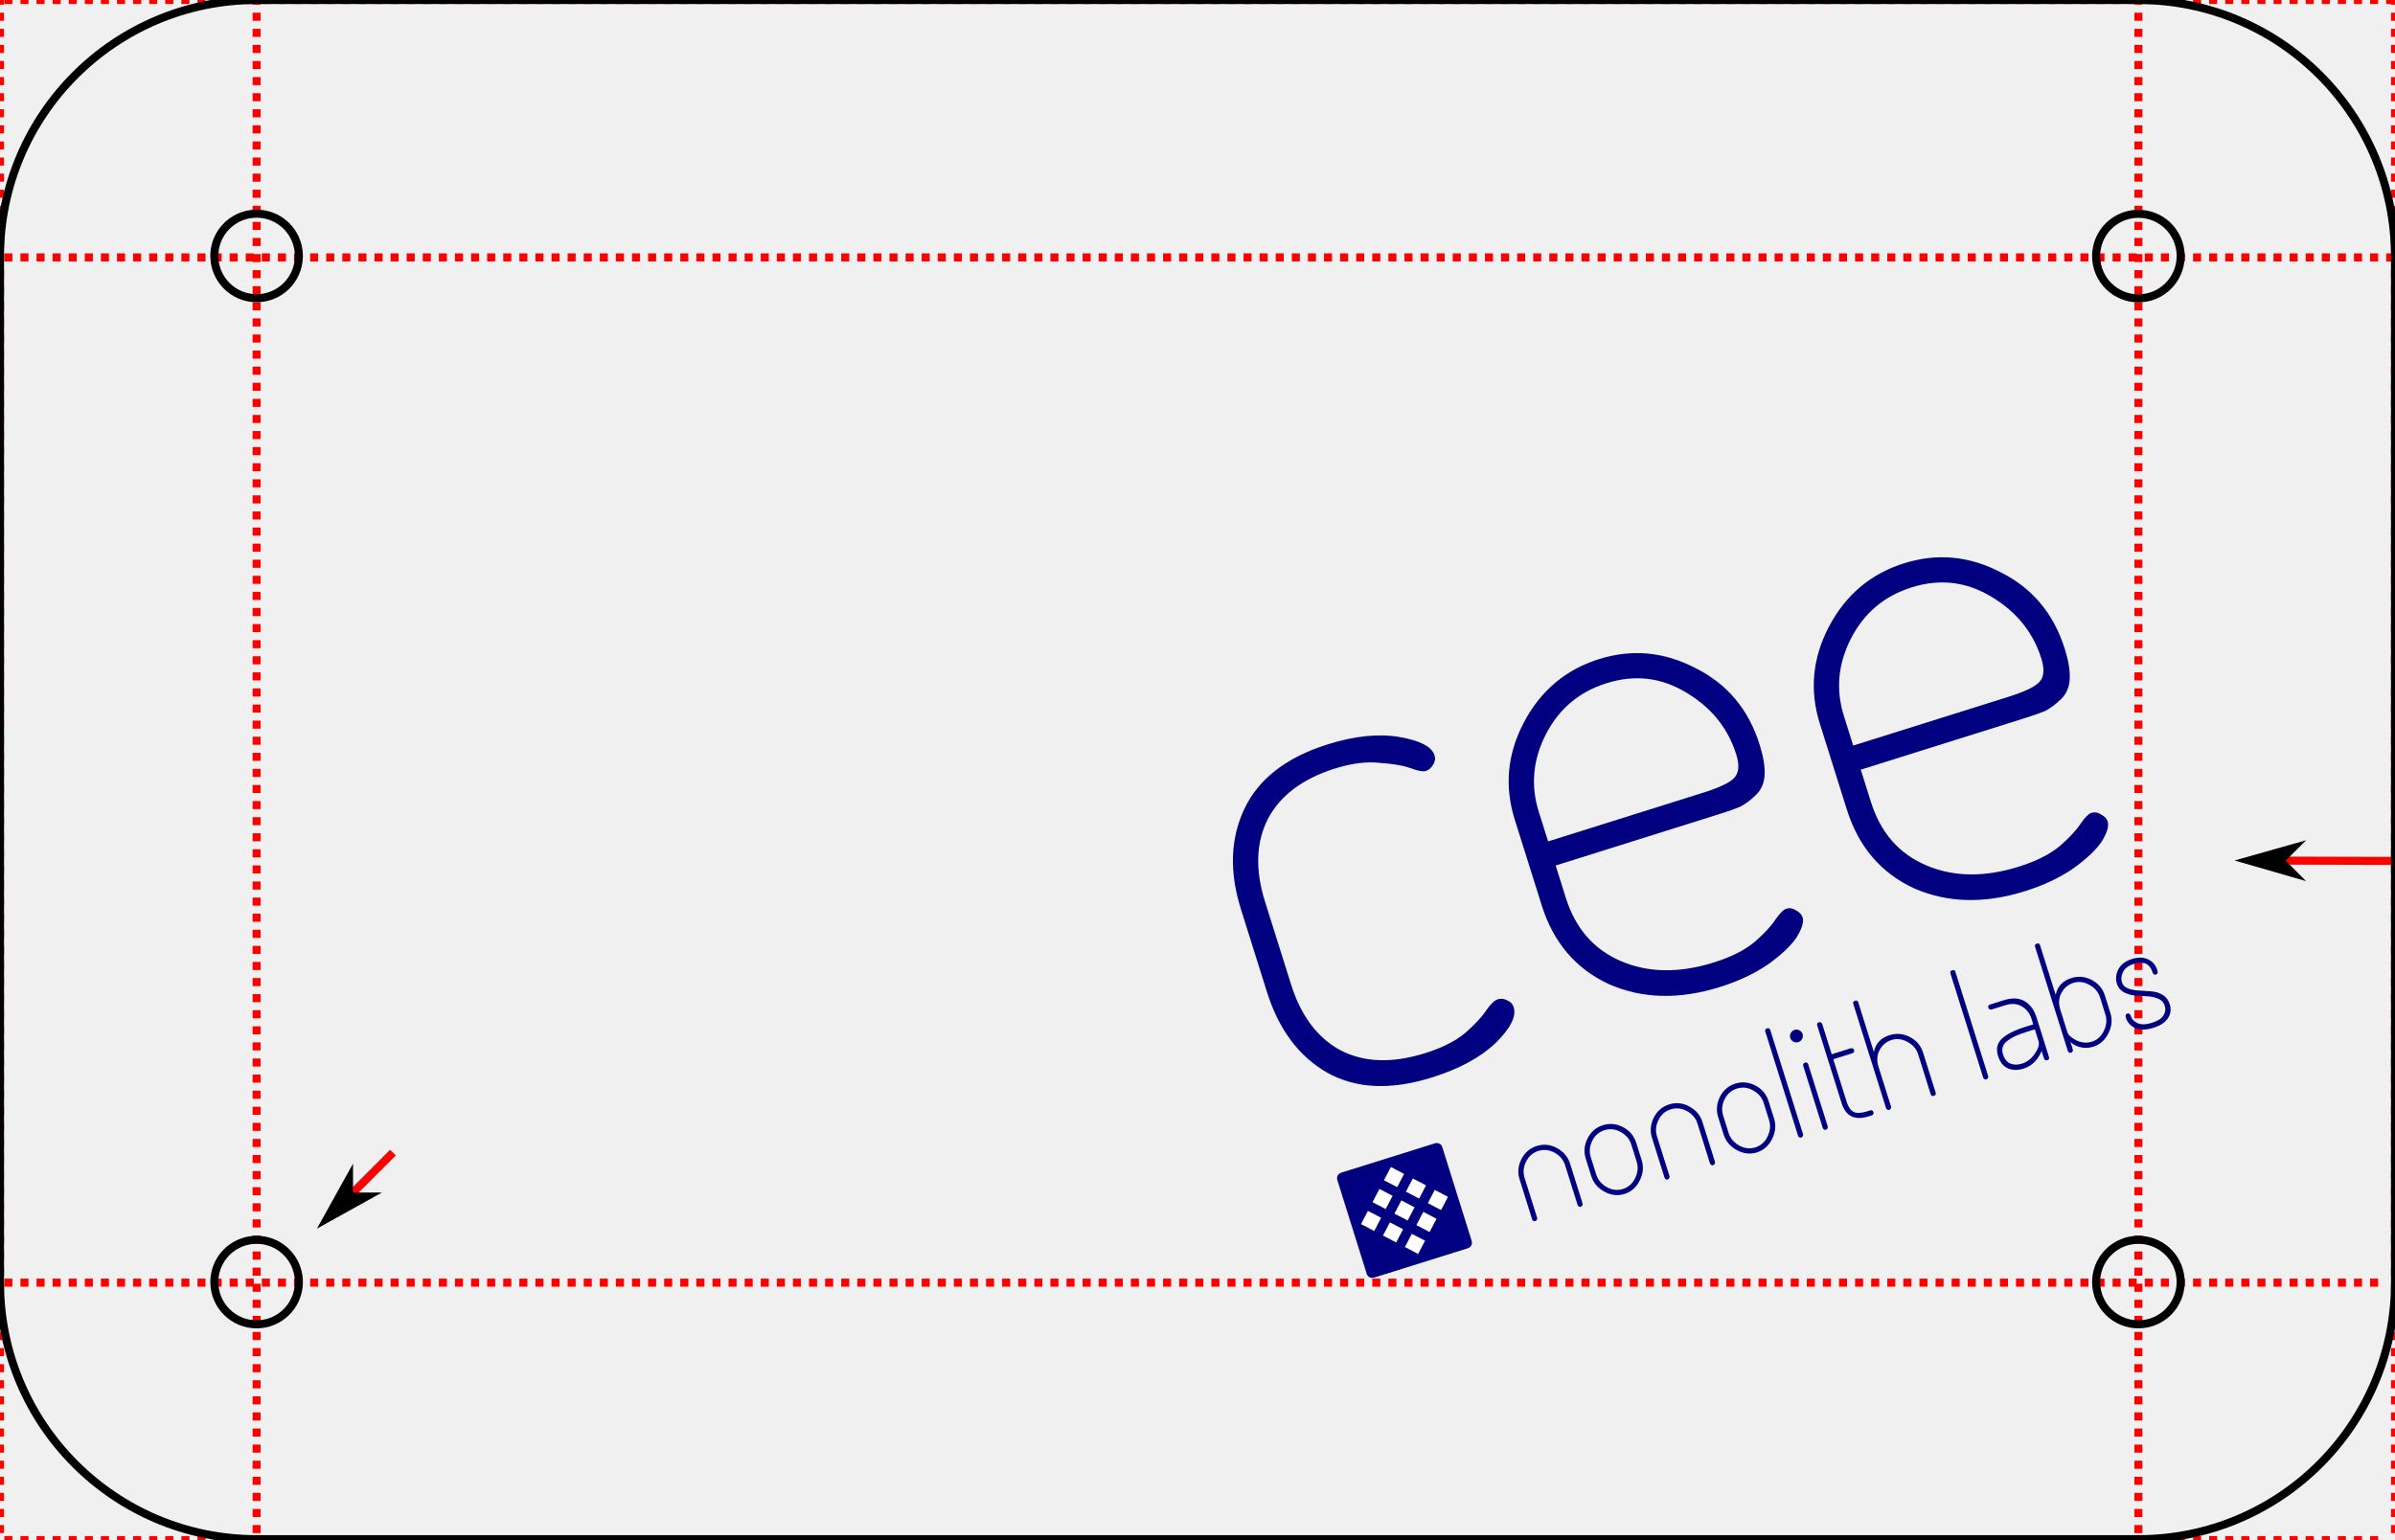
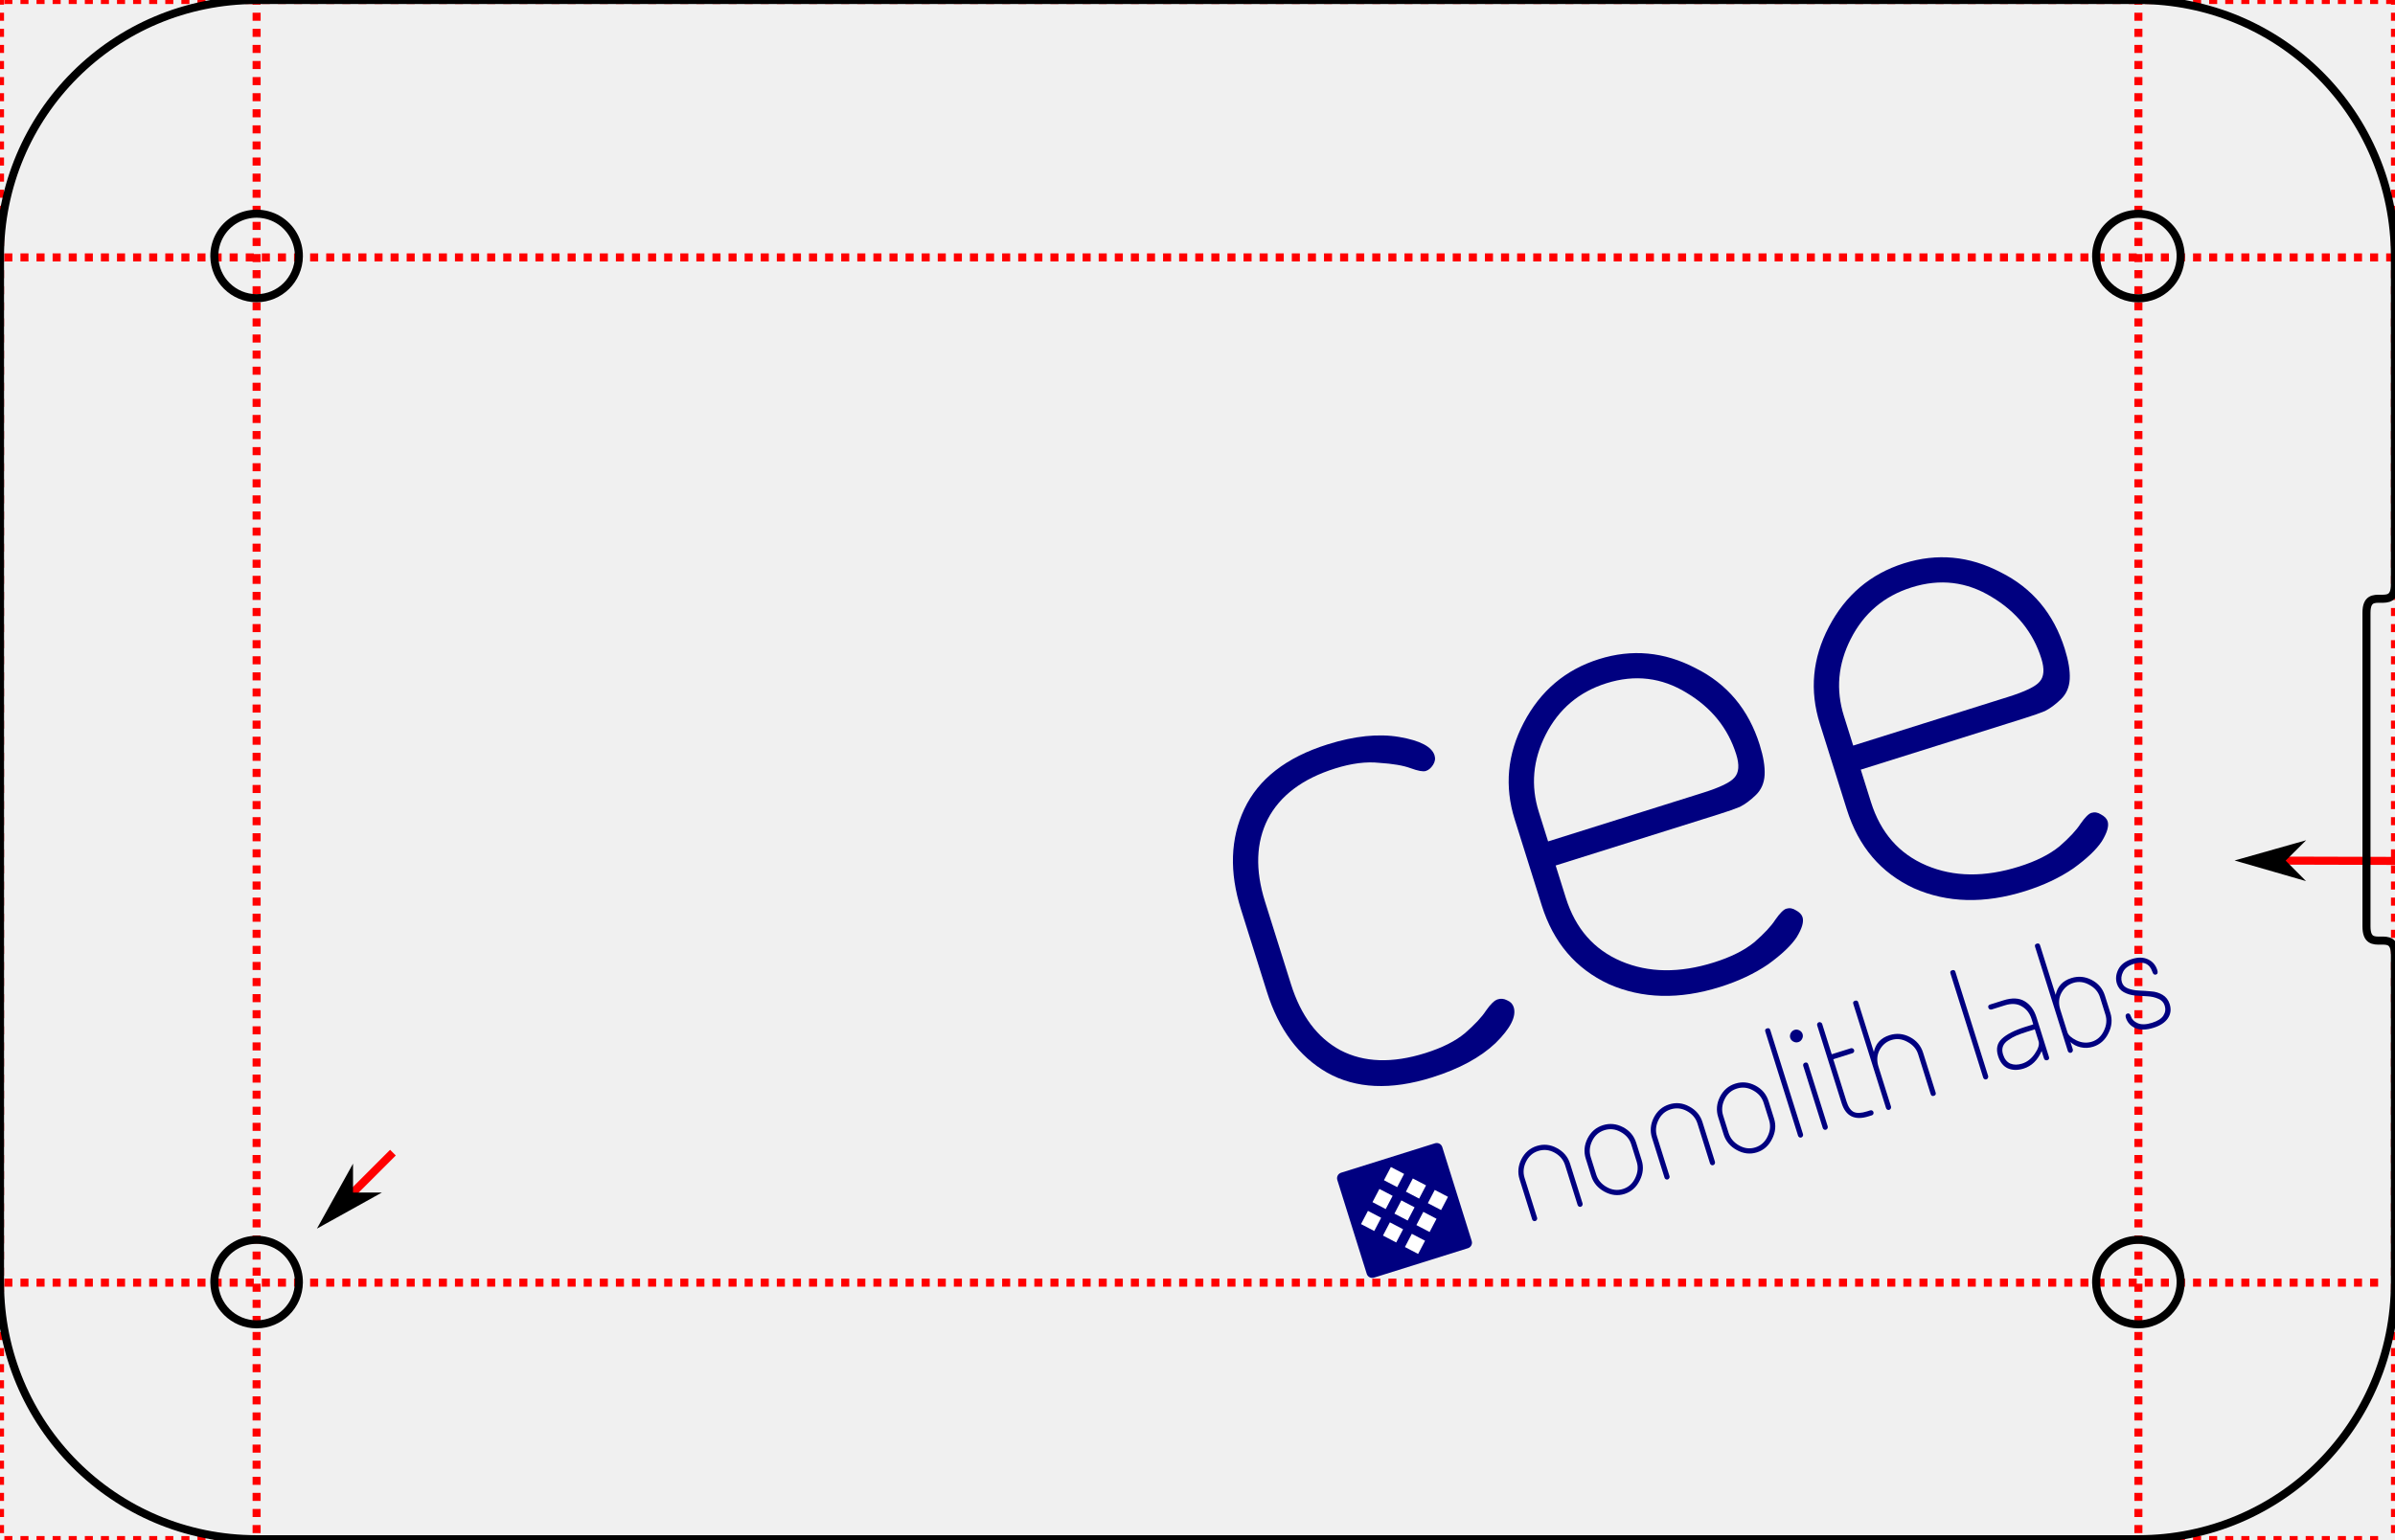
<svg xmlns="http://www.w3.org/2000/svg" version="1.1" width="297.638" height="191.339" id="svg2">
  <defs id="defs4">
    <marker orient="auto" refY="0.0" refX="0.0" id="Arrow1Mstart" style="overflow:visible">
      <path id="path5175" d="M 0.0,0.0 L 5.0,-5.0 L -12.5,0.0 L 5.0,5.0 L 0.0,0.0 z " style="fill-rule:evenodd;stroke:#000000;stroke-width:1.0pt;marker-start:none" transform="scale(0.4) translate(10,0)" />
    </marker>
    <marker orient="auto" refY="0.0" refX="0.0" id="Arrow1Mend" style="overflow:visible;">
      <path id="path5178" d="M 0.0,0.0 L 5.0,-5.0 L -12.5,0.0 L 5.0,5.0 L 0.0,0.0 z " style="fill-rule:evenodd;stroke:#000000;stroke-width:1.0pt;marker-start:none;" transform="scale(0.4) rotate(180) translate(10,0)" />
    </marker>
    <marker orient="auto" refY="0" refX="0" id="Arrow1Mstart-0" style="overflow:visible">
      <path id="path5175-4" d="M 0,0 5,-5 -12.5,0 5,5 0,0 z" style="fill-rule:evenodd;stroke:#000000;stroke-width:1pt;marker-start:none" transform="matrix(0.4,0,0,0.4,4,0)" />
    </marker>
    <marker orient="auto" refY="0" refX="0" id="Arrow1Mend-2" style="overflow:visible">
      <path id="path5178-7" d="M 0,0 5,-5 -12.5,0 5,5 0,0 z" style="fill-rule:evenodd;stroke:#000000;stroke-width:1pt;marker-start:none" transform="matrix(-0.4,0,0,-0.4,-4,0)" />
    </marker>
    <marker orient="auto" refY="0" refX="0" id="marker6669" style="overflow:visible">
      <path id="path6671" d="M 0,0 5,-5 -12.5,0 5,5 0,0 z" style="fill-rule:evenodd;stroke:#000000;stroke-width:1pt;marker-start:none" transform="matrix(0.4,0,0,0.4,4,0)" />
    </marker>
    <marker orient="auto" refY="0" refX="0" id="marker6673" style="overflow:visible">
      <path id="path6675" d="M 0,0 5,-5 -12.5,0 5,5 0,0 z" style="fill-rule:evenodd;stroke:#000000;stroke-width:1pt;marker-start:none" transform="matrix(-0.4,0,0,-0.4,-4,0)" />
    </marker>
    <marker orient="auto" refY="0" refX="0" id="marker6677" style="overflow:visible">
      <path id="path6679" d="M 0,0 5,-5 -12.5,0 5,5 0,0 z" style="fill-rule:evenodd;stroke:#000000;stroke-width:1pt;marker-start:none" transform="matrix(0.4,0,0,0.4,4,0)" />
    </marker>
    <marker orient="auto" refY="0" refX="0" id="marker6681" style="overflow:visible">
      <path id="path6683" d="M 0,0 5,-5 -12.5,0 5,5 0,0 z" style="fill-rule:evenodd;stroke:#000000;stroke-width:1pt;marker-start:none" transform="matrix(-0.4,0,0,-0.4,-4,0)" />
    </marker>
    <marker orient="auto" refY="0" refX="0" id="marker6685" style="overflow:visible">
      <path id="path6687" d="M 0,0 5,-5 -12.5,0 5,5 0,0 z" style="fill-rule:evenodd;stroke:#000000;stroke-width:1pt;marker-start:none" transform="matrix(0.4,0,0,0.4,4,0)" />
    </marker>
    <marker orient="auto" refY="0" refX="0" id="marker6689" style="overflow:visible">
      <path id="path6691" d="M 0,0 5,-5 -12.5,0 5,5 0,0 z" style="fill-rule:evenodd;stroke:#000000;stroke-width:1pt;marker-start:none" transform="matrix(-0.4,0,0,-0.4,-4,0)" />
    </marker>
    <marker orient="auto" refY="0" refX="0" id="marker6693" style="overflow:visible">
      <path id="path6695" d="M 0,0 5,-5 -12.5,0 5,5 0,0 z" style="fill-rule:evenodd;stroke:#000000;stroke-width:1pt;marker-start:none" transform="matrix(0.4,0,0,0.4,4,0)" />
    </marker>
    <marker orient="auto" refY="0" refX="0" id="marker6697" style="overflow:visible">
      <path id="path6699" d="M 0,0 5,-5 -12.5,0 5,5 0,0 z" style="fill-rule:evenodd;stroke:#000000;stroke-width:1pt;marker-start:none" transform="matrix(-0.4,0,0,-0.4,-4,0)" />
    </marker>
    <marker orient="auto" refY="0" refX="0" id="marker6701" style="overflow:visible">
      <path id="path6703" d="M 0,0 5,-5 -12.5,0 5,5 0,0 z" style="fill-rule:evenodd;stroke:#000000;stroke-width:1pt;marker-start:none" transform="matrix(0.4,0,0,0.4,4,0)" />
    </marker>
    <marker orient="auto" refY="0" refX="0" id="marker6705" style="overflow:visible">
      <path id="path6707" d="M 0,0 5,-5 -12.5,0 5,5 0,0 z" style="fill-rule:evenodd;stroke:#000000;stroke-width:1pt;marker-start:none" transform="matrix(-0.4,0,0,-0.4,-4,0)" />
    </marker>
    <marker orient="auto" refY="0" refX="0" id="marker6709" style="overflow:visible">
      <path id="path6711" d="M 0,0 5,-5 -12.5,0 5,5 0,0 z" style="fill-rule:evenodd;stroke:#000000;stroke-width:1pt;marker-start:none" transform="matrix(-0.4,0,0,-0.4,-4,0)" />
    </marker>
  </defs>
  <g id="layer1" style="display:inline">
    <path style="fill:#ff0000;stroke:#ff0000;stroke-width:1;stroke-linecap:butt;stroke-linejoin:miter;stroke-miterlimit:4;stroke-opacity:1;stroke-dasharray:1, 1;stroke-dashoffset:0" d="m -63.46,-2.7592945e-6 361.098,0" id="path5812" />
    <path id="path5814" d="m -63.46,32 361.098,0" style="fill:#ff0000;stroke:#ff0000;stroke-width:1;stroke-linecap:butt;stroke-linejoin:miter;stroke-miterlimit:4;stroke-opacity:1;stroke-dasharray:1, 1;stroke-dashoffset:0" />
    <path style="fill:#ff0000;stroke:#ff0000;stroke-width:1;stroke-linecap:butt;stroke-linejoin:miter;stroke-miterlimit:4;stroke-opacity:1;stroke-dasharray:1, 1;stroke-dashoffset:0" d="m -65.46,159.449 361.098,0" id="path5816" />
    <path id="path5818" d="m -65.46,191.449 361.098,0" style="fill:#ff0000;stroke:#ff0000;stroke-width:1;stroke-linecap:butt;stroke-linejoin:miter;stroke-miterlimit:4;stroke-opacity:1;stroke-dasharray:1, 1;stroke-dashoffset:0" />
    <path style="fill:#ff0000;stroke:#ff0000;stroke-width:1;stroke-linecap:butt;stroke-linejoin:miter;stroke-miterlimit:4;stroke-opacity:1;stroke-dasharray:1, 1;stroke-dashoffset:0" d="M 0,236.582 0,-2.196365e-6" id="path5854" />
    <path id="path5856" d="M 31.89,236.582 31.89,-2.7294922e-6" style="fill:#ff0000;stroke:#ff0000;stroke-width:1;stroke-linecap:butt;stroke-linejoin:miter;stroke-miterlimit:4;stroke-opacity:1;stroke-dasharray:1, 1;stroke-dashoffset:0" />
    <path style="fill:#ff0000;stroke:#ff0000;stroke-width:1;stroke-linecap:butt;stroke-linejoin:miter;stroke-miterlimit:4;stroke-opacity:1;stroke-dasharray:1, 1;stroke-dashoffset:0" d="m 265.748,236.582 0,-236.582" id="path5858" />
    <path id="path5860" d="m 297.638,236.582 0,-236.582" style="fill:#ff0000;stroke:#ff0000;stroke-width:1;stroke-linecap:butt;stroke-linejoin:miter;stroke-miterlimit:4;stroke-opacity:1;stroke-dasharray:1, 1;stroke-dashoffset:0" />
    <g id="layer2" style="display:inline" />
    <path style="fill:#ff0000;stroke:#ff0000;stroke-width:1px;stroke-linecap:butt;stroke-linejoin:miter;stroke-opacity:1;marker-start:url(#Arrow1Mstart);marker-end:url(#Arrow1Mend)" d="m -66.352,-2.803998e-6 0,191.339" id="path4654" />
    <flowRoot xml:space="preserve" id="flowRoot5804" style="font-size:40px;font-style:normal;font-variant:normal;font-weight:normal;font-stretch:normal;line-height:125%;letter-spacing:0px;word-spacing:0px;fill:#ff0000;fill-opacity:1;stroke:none;font-family:DejaVu Sans;-inkscape-font-specification:DejaVu Sans" transform="matrix(0.2402279,0,0,0.2402279,-64.93692,79.21011)">
      <flowRegion id="flowRegion5806">
        <rect id="rect5808" width="199.126" height="93.836" x="-161.298" y="62.393" style="font-style:normal;font-variant:normal;font-weight:normal;font-stretch:normal;fill:#ff0000;font-family:DejaVu Sans;-inkscape-font-specification:DejaVu Sans" />
      </flowRegion>
      <flowPara id="flowPara5810">54mm</flowPara>
    </flowRoot>
    <path id="path5852" d="m 297.638,237.093 -297.638,0" style="fill:#ff0000;stroke:#ff0000;stroke-width:1px;stroke-linecap:butt;stroke-linejoin:miter;stroke-opacity:1;marker-start:url(#Arrow1Mstart);marker-end:url(#Arrow1Mend)" />
    <path id="path5862" d="m -39.051,159.449 0,31.89" style="fill:#ff0000;stroke:#ff0000;stroke-width:1px;stroke-linecap:butt;stroke-linejoin:miter;stroke-opacity:1;marker-start:url(#Arrow1Mstart);marker-end:url(#Arrow1Mend)" />
    <flowRoot transform="matrix(0.2402279,0,0,0.2402279,4.83439,152.954)" style="font-size:40px;font-style:normal;font-variant:normal;font-weight:normal;font-stretch:normal;line-height:125%;letter-spacing:0px;word-spacing:0px;fill:#ff0000;fill-opacity:1;stroke:none;font-family:DejaVu Sans;-inkscape-font-specification:DejaVu Sans" id="flowRoot5864" xml:space="preserve">
      <flowRegion id="flowRegion5866">
        <rect style="font-style:normal;font-variant:normal;font-weight:normal;font-stretch:normal;fill:#ff0000;font-family:DejaVu Sans;-inkscape-font-specification:DejaVu Sans" y="62.393" x="-161.298" height="93.836" width="199.126" id="rect5868" />
      </flowRegion>
      <flowPara id="flowPara5870">9mm</flowPara>
    </flowRoot>
    <path style="fill:#ff0000;stroke:#ff0000;stroke-width:1px;stroke-linecap:butt;stroke-linejoin:miter;stroke-opacity:1;marker-start:url(#Arrow1Mstart);marker-end:url(#Arrow1Mend)" d="m -51.562,31.89 0,159.449" id="path5872" />
    <flowRoot xml:space="preserve" id="flowRoot5874" style="font-size:40px;font-style:normal;font-variant:normal;font-weight:normal;font-stretch:normal;line-height:125%;letter-spacing:0px;word-spacing:0px;fill:#ff0000;fill-opacity:1;stroke:none;font-family:DejaVu Sans;-inkscape-font-specification:DejaVu Sans" transform="matrix(0.2402279,0,0,0.2402279,-8.382301,27.70585)">
      <flowRegion id="flowRegion5876">
        <rect id="rect5878" width="199.126" height="93.836" x="-161.298" y="62.393" style="font-style:normal;font-variant:normal;font-weight:normal;font-stretch:normal;fill:#ff0000;font-family:DejaVu Sans;-inkscape-font-specification:DejaVu Sans" />
      </flowRegion>
      <flowPara id="flowPara5880">45mm</flowPara>
    </flowRoot>
    <flowRoot transform="matrix(0.2402279,0,0,0.2402279,-8.382301,27.70585)" style="font-size:40px;font-style:normal;font-variant:normal;font-weight:normal;font-stretch:normal;line-height:125%;letter-spacing:0px;word-spacing:0px;fill:#ff0000;fill-opacity:1;stroke:none;font-family:DejaVu Sans;-inkscape-font-specification:DejaVu Sans" id="flowRoot5882" xml:space="preserve">
      <flowRegion id="flowRegion5884">
        <rect style="font-style:normal;font-variant:normal;font-weight:normal;font-stretch:normal;fill:#ff0000;font-family:DejaVu Sans;-inkscape-font-specification:DejaVu Sans" y="62.393" x="-161.298" height="93.836" width="199.126" id="rect5886" />
      </flowRegion>
      <flowPara id="flowPara5888">45mm</flowPara>
    </flowRoot>
    <flowRoot xml:space="preserve" id="flowRoot5890" style="font-size:40px;font-style:normal;font-variant:normal;font-weight:normal;font-stretch:normal;line-height:125%;letter-spacing:0px;word-spacing:0px;fill:#ff0000;fill-opacity:1;stroke:none;font-family:DejaVu Sans;-inkscape-font-specification:DejaVu Sans" transform="matrix(0.2402279,0,0,0.2402279,150.1422,223.6661)">
      <flowRegion id="flowRegion5892">
        <rect id="rect5894" width="199.126" height="93.836" x="-161.298" y="62.393" style="font-style:normal;font-variant:normal;font-weight:normal;font-stretch:normal;fill:#ff0000;font-family:DejaVu Sans;-inkscape-font-specification:DejaVu Sans" />
      </flowRegion>
      <flowPara id="flowPara5896">84mm</flowPara>
    </flowRoot>
    <path style="fill:#ff0000;stroke:#ff0000;stroke-width:1px;stroke-linecap:butt;stroke-linejoin:miter;stroke-opacity:1;marker-start:url(#Arrow1Mstart);marker-end:url(#Arrow1Mend)" d="m 31.89,219.069 -31.89,0" id="path5898" />
    <flowRoot xml:space="preserve" id="flowRoot5900" style="font-size:40px;font-style:normal;font-variant:normal;font-weight:normal;font-stretch:normal;line-height:125%;letter-spacing:0px;word-spacing:0px;fill:#ff0000;fill-opacity:1;stroke:none;font-family:DejaVu Sans;-inkscape-font-specification:DejaVu Sans" transform="matrix(0.2402279,0,0,0.2402279,46.63306,187.1547)">
      <flowRegion id="flowRegion5902">
        <rect id="rect5904" width="199.126" height="93.836" x="-161.298" y="62.393" style="font-style:normal;font-variant:normal;font-weight:normal;font-stretch:normal;fill:#ff0000;font-family:DejaVu Sans;-inkscape-font-specification:DejaVu Sans" />
      </flowRegion>
      <flowPara id="flowPara5906">9mm</flowPara>
    </flowRoot>
    <path id="path5908" d="m 265.748,227.85 -265.748,0" style="fill:#ff0000;stroke:#ff0000;stroke-width:1px;stroke-linecap:butt;stroke-linejoin:miter;stroke-opacity:1;marker-start:url(#Arrow1Mstart);marker-end:url(#Arrow1Mend)" />
    <flowRoot transform="matrix(0.2402279,0,0,0.2402279,265.2397,197.3224)" style="font-size:40px;font-style:normal;font-variant:normal;font-weight:normal;font-stretch:normal;line-height:125%;letter-spacing:0px;word-spacing:0px;fill:#ff0000;fill-opacity:1;stroke:none;font-family:DejaVu Sans;-inkscape-font-specification:DejaVu Sans" id="flowRoot5910" xml:space="preserve">
      <flowRegion id="flowRegion5912">
        <rect style="font-style:normal;font-variant:normal;font-weight:normal;font-stretch:normal;fill:#ff0000;font-family:DejaVu Sans;-inkscape-font-specification:DejaVu Sans" y="62.393" x="-161.298" height="93.836" width="199.126" id="rect5914" />
      </flowRegion>
      <flowPara id="flowPara5916">75mm</flowPara>
    </flowRoot>
    <flowRoot xml:space="preserve" id="flowRoot5918" style="font-size:40px;font-style:normal;font-variant:normal;font-weight:normal;font-stretch:normal;line-height:125%;letter-spacing:0px;word-spacing:0px;fill:#ff0000;fill-opacity:1;stroke:none;font-family:DejaVu Sans;-inkscape-font-specification:DejaVu Sans" transform="matrix(0.2402279,0,0,0.2402279,89.15274,117.8291)">
      <flowRegion id="flowRegion5920">
        <rect id="rect5922" width="199.126" height="93.836" x="-161.298" y="62.393" style="font-style:normal;font-variant:normal;font-weight:normal;font-stretch:normal;fill:#ff0000;font-family:DejaVu Sans;-inkscape-font-specification:DejaVu Sans" />
      </flowRegion>
      <flowPara id="flowPara5924">3mm</flowPara>
    </flowRoot>
    <path id="path6093" d="m 48.832,143.287 -8.054,8.054" style="fill:#ff0000;stroke:#ff0000;stroke-width:1px;stroke-linecap:butt;stroke-linejoin:miter;stroke-opacity:1;marker-start:none;marker-end:url(#Arrow1Mend)" />
    <path style="fill:#ff0000;stroke:#ff0000;stroke-width:1px;stroke-linecap:butt;stroke-linejoin:miter;stroke-opacity:1;marker-start:none;marker-end:url(#Arrow1Mend)" d="m 315.906,107.07 -36.234,-0.096" id="path6892" />
    <flowRoot transform="matrix(0.2402279,0,0,0.2402279,355.8247,84.4951)" style="font-size:40px;font-style:normal;font-variant:normal;font-weight:normal;font-stretch:normal;line-height:125%;letter-spacing:0px;word-spacing:0px;fill:#ff0000;fill-opacity:1;stroke:none;font-family:DejaVu Sans;-inkscape-font-specification:DejaVu Sans" id="flowRoot6894" xml:space="preserve">
      <flowRegion id="flowRegion6896">
        <rect style="font-style:normal;font-variant:normal;font-weight:normal;font-stretch:normal;fill:#ff0000;font-family:DejaVu Sans;-inkscape-font-specification:DejaVu Sans" y="62.393" x="-161.298" height="85.674" width="629.009" id="rect6898" />
      </flowRegion>
      <flowPara id="flowPara6900">engrave (top cover only)</flowPara>
    </flowRoot>
  </g>
  <g id="layer3" style="display:inline">
-     <rect style="fill:none;stroke:#000000;stroke-width:1;stroke-linecap:round;stroke-linejoin:round;stroke-miterlimit:4;stroke-opacity:1;stroke-dasharray:none;stroke-dashoffset:0" id="rect2816" y="-2.7294923e-06" x="0" ry="31.89" rx="31.89" height="191.339" width="297.638" />
+     <path style="fill:none;stroke:#000000;stroke-width:1;stroke-linecap:round;stroke-linejoin:round;stroke-miterlimit:4;stroke-opacity:1;stroke-dasharray:none;stroke-dashoffset:0" d="M 31.875,0 C 14.208,0 0,14.208 0,31.875 l 0,127.562 c 0,17.667 14.208,31.906 31.875,31.906 l 233.875,0 c 17.667,0 31.875,-14.239 31.875,-31.906 l 0,-40.737 c 0,-3.582 -3.531,0.04 -3.531,-3.543 l 0,-38.976 c 0,-3.543 3.531,0.061 3.531,-3.543 l 0,-40.763 C 297.625,14.208 283.417,0 265.75,0 L 31.875,0 z" id="rect2816" />
    <path style="fill:none;stroke:#000000;stroke-width:1;stroke-linecap:round;stroke-linejoin:round;stroke-miterlimit:4;stroke-opacity:1;stroke-dasharray:none;stroke-dashoffset:0" id="path3590" d="m 37.142,159.449 a 5.253,5.253 0 0 1 -10.505,0 5.253,5.253 0 1 1 10.505,0 z" />
    <path style="fill:none;stroke:#000000;stroke-width:1;stroke-linecap:round;stroke-linejoin:round;stroke-miterlimit:4;stroke-opacity:1;stroke-dasharray:none;stroke-dashoffset:0" id="path4298" d="m 271.001,159.449 a 5.253,5.253 0 0 1 -10.505,0 5.253,5.253 0 1 1 10.505,0 z" />
    <path style="fill:none;stroke:#000000;stroke-width:1;stroke-linecap:round;stroke-linejoin:round;stroke-miterlimit:4;stroke-opacity:1;stroke-dasharray:none;stroke-dashoffset:0" id="path4296" d="m 271.001,31.906 a 5.253,5.253 0 0 1 -10.505,0 5.253,5.253 0 1 1 10.505,0 z" />
    <path style="fill:none;stroke:#000000;stroke-width:1;stroke-linecap:round;stroke-linejoin:round;stroke-miterlimit:4;stroke-opacity:1;stroke-dasharray:none;stroke-dashoffset:0" id="path4300" d="m 37.142,31.89 a 5.253,5.253 0 0 1 -10.505,0 5.253,5.253 0 1 1 10.505,0 z" />
  </g>
  <g id="layer4" style="display:inline">
    <g id="g5207" transform="matrix(0.9996148,0.0277534,-0.0277534,0.9996148,59.36041,-880.2845)">
      <g style="font-size:40px;font-style:normal;font-variant:normal;font-weight:normal;font-stretch:normal;fill:#000080;fill-opacity:1;stroke:none;font-family:DejaVu Sans;-inkscape-font-specification:DejaVu Sans" id="flowRoot2816" transform="matrix(2.118658,-0.7309111,0.7309111,2.118658,891.9438,-63.64895)">
        <path style="font-weight:300;font-family:Terminal Dosis;-inkscape-font-specification:Terminal Dosis Light;fill:#000080" id="path3631" d="m -470.64,344.646 c -2.4,0 -4.227,-0.667 -5.48,-2 -1.227,-1.333 -1.84,-3.093 -1.84,-5.28 l 0,-4.8 c 0,-2.16 0.613,-3.907 1.84,-5.24 1.253,-1.36 3.08,-2.04 5.48,-2.04 1.573,2e-5 2.88,0.267 3.92,0.8 1.04,0.533 1.56,1.053 1.56,1.56 -10e-6,0.187 -0.08,0.347 -0.24,0.48 -0.16,0.133 -0.32,0.2 -0.48,0.2 -0.16,2e-5 -0.413,-0.133 -0.76,-0.4 -0.347,-0.267 -0.867,-0.533 -1.56,-0.8 -0.667,-0.293 -1.48,-0.44 -2.44,-0.44 -1.893,2e-5 -3.36,0.52 -4.4,1.56 -1.013,1.04 -1.52,2.48 -1.52,4.32 l 0,4.8 c 0,1.84 0.507,3.28 1.52,4.32 1.04,1.04 2.52,1.56 4.44,1.56 0.987,0 1.8,-0.133 2.44,-0.4 0.667,-0.293 1.16,-0.573 1.48,-0.84 0.347,-0.267 0.613,-0.4 0.8,-0.4 0.187,0 0.347,0.067 0.48,0.2 0.16,0.133 0.24,0.293 0.24,0.48 -10e-6,0.533 -0.52,1.067 -1.56,1.6 -1.04,0.507 -2.347,0.76 -3.92,0.76" />
        <path style="font-weight:300;font-family:Terminal Dosis;-inkscape-font-specification:Terminal Dosis Light;fill:#000080" id="path3633" d="m -454.864,325.286 c 1.92,2e-5 3.573,0.693 4.96,2.08 1.413,1.36 2.12,3.067 2.12,5.12 -2e-5,0.693 -0.08,1.253 -0.24,1.68 -0.16,0.427 -0.427,0.733 -0.8,0.92 -0.373,0.187 -0.72,0.307 -1.04,0.36 -0.293,0.027 -0.707,0.04 -1.24,0.04 l -9.48,0 0,1.88 c 0,1.787 0.627,3.213 1.88,4.28 1.253,1.067 2.88,1.6 4.88,1.6 0.987,0 1.813,-0.133 2.48,-0.4 0.667,-0.293 1.16,-0.573 1.48,-0.84 0.347,-0.267 0.6,-0.4 0.76,-0.4 0.187,0 0.347,0.08 0.48,0.24 0.16,0.16 0.24,0.32 0.24,0.48 -2e-5,0.267 -0.213,0.587 -0.64,0.96 -0.427,0.347 -1.08,0.667 -1.96,0.96 -0.88,0.267 -1.853,0.4 -2.92,0.4 -2.373,0 -4.32,-0.667 -5.84,-2 -1.493,-1.36 -2.24,-3.12 -2.24,-5.28 l 0,-5 c -10e-6,-1.92 0.693,-3.573 2.08,-4.96 1.413,-1.413 3.093,-2.12 5.04,-2.12 m -5.72,8.8 9,0 c 0.987,10e-6 1.627,-0.093 1.92,-0.28 0.32,-0.187 0.48,-0.587 0.48,-1.2 -2e-5,-1.52 -0.533,-2.88 -1.6,-4.08 -1.067,-1.227 -2.427,-1.84 -4.08,-1.84 -1.6,2e-5 -2.96,0.573 -4.08,1.72 -1.093,1.12 -1.64,2.44 -1.64,3.96 l 0,1.72" />
        <path style="font-weight:300;font-family:Terminal Dosis;-inkscape-font-specification:Terminal Dosis Light;fill:#000080" id="path3635" d="m -437.13,325.286 c 1.92,2e-5 3.573,0.693 4.96,2.08 1.413,1.36 2.12,3.067 2.12,5.12 -2e-5,0.693 -0.08,1.253 -0.24,1.68 -0.16,0.427 -0.427,0.733 -0.8,0.92 -0.373,0.187 -0.72,0.307 -1.04,0.36 -0.293,0.027 -0.707,0.04 -1.24,0.04 l -9.48,0 0,1.88 c 0,1.787 0.627,3.213 1.88,4.28 1.253,1.067 2.88,1.6 4.88,1.6 0.987,0 1.813,-0.133 2.48,-0.4 0.667,-0.293 1.16,-0.573 1.48,-0.84 0.347,-0.267 0.6,-0.4 0.76,-0.4 0.187,0 0.347,0.08 0.48,0.24 0.16,0.16 0.24,0.32 0.24,0.48 -2e-5,0.267 -0.213,0.587 -0.64,0.96 -0.427,0.347 -1.08,0.667 -1.96,0.96 -0.88,0.267 -1.853,0.4 -2.92,0.4 -2.373,0 -4.32,-0.667 -5.84,-2 -1.493,-1.36 -2.24,-3.12 -2.24,-5.28 l 0,-5 c 0,-1.92 0.693,-3.573 2.08,-4.96 1.413,-1.413 3.093,-2.12 5.04,-2.12 m -5.72,8.8 9,0 c 0.987,10e-6 1.627,-0.093 1.92,-0.28 0.32,-0.187 0.48,-0.587 0.48,-1.2 -1e-5,-1.52 -0.533,-2.88 -1.6,-4.08 -1.067,-1.227 -2.427,-1.84 -4.08,-1.84 -1.6,2e-5 -2.96,0.573 -4.08,1.72 -1.093,1.12 -1.64,2.44 -1.64,3.96 l 0,1.72" />
      </g>
      <g id="g5180" transform="matrix(1.263249,0,0,1.263249,-91.86653,-256.9506)">
        <g style="font-size:40px;font-style:normal;font-variant:normal;font-weight:normal;font-stretch:normal;fill:#000080;fill-opacity:1;stroke:none;font-family:DejaVu Sans;-inkscape-font-specification:DejaVu Sans" id="flowRoot2826" transform="matrix(0.346322,-0.1194769,0.1194769,0.346322,308.695,846.0276)">
          <path style="font-weight:300;font-family:Terminal Dosis;-inkscape-font-specification:Terminal Dosis Light;fill:#000080" id="path3606" d="m -427.98,325.286 c 1.947,2e-5 3.613,0.72 5,2.16 1.413,1.44 2.12,3.12 2.12,5.04 l 0,11.2 c -2e-5,0.187 -0.08,0.36 -0.24,0.52 -0.133,0.133 -0.293,0.2 -0.48,0.2 -0.187,0 -0.347,-0.067 -0.48,-0.2 -0.133,-0.16 -0.2,-0.333 -0.2,-0.52 l 0,-11.2 c -2e-5,-1.52 -0.56,-2.867 -1.68,-4.04 -1.12,-1.173 -2.467,-1.76 -4.04,-1.76 -1.547,2e-5 -2.88,0.587 -4,1.76 -1.12,1.173 -1.68,2.52 -1.68,4.04 l 0,11.24 c 0,0.187 -0.08,0.347 -0.24,0.48 -0.133,0.133 -0.293,0.2 -0.48,0.2 -0.187,0 -0.347,-0.067 -0.48,-0.2 -0.133,-0.133 -0.2,-0.293 -0.2,-0.48 l 0,-11.24 c 0,-1.92 0.693,-3.6 2.08,-5.04 1.413,-1.44 3.08,-2.16 5,-2.16" />
          <path style="font-weight:300;font-family:Terminal Dosis;-inkscape-font-specification:Terminal Dosis Light;fill:#000080" id="path3608" d="m -414.358,327.446 c 1.413,-1.44 3.08,-2.16 5,-2.16 1.92,2e-5 3.587,0.707 5,2.12 1.413,1.413 2.12,3.107 2.12,5.08 l 0,4.88 c -2e-5,1.92 -0.72,3.613 -2.16,5.08 -1.413,1.467 -3.067,2.2 -4.96,2.2 -1.893,0 -3.547,-0.733 -4.96,-2.2 -1.413,-1.467 -2.12,-3.16 -2.12,-5.08 l 0,-4.88 c 0,-1.92 0.693,-3.6 2.08,-5.04 m 10.72,9.92 0,-4.88 c -1e-5,-1.493 -0.56,-2.827 -1.68,-4 -1.12,-1.2 -2.467,-1.8 -4.04,-1.8 -1.573,2e-5 -2.92,0.6 -4.04,1.8 -1.093,1.173 -1.64,2.507 -1.64,4 l 0,4.88 c 0,1.52 0.56,2.88 1.68,4.08 1.12,1.2 2.453,1.8 4,1.8 1.547,0 2.88,-0.6 4,-1.8 1.147,-1.2 1.72,-2.56 1.72,-4.08" />
          <path style="font-weight:300;font-family:Terminal Dosis;-inkscape-font-specification:Terminal Dosis Light;fill:#000080" id="path3610" d="m -390.714,325.286 c 1.947,2e-5 3.613,0.72 5,2.16 1.413,1.44 2.12,3.12 2.12,5.04 l 0,11.2 c -10e-6,0.187 -0.08,0.36 -0.24,0.52 -0.133,0.133 -0.293,0.2 -0.48,0.2 -0.187,0 -0.347,-0.067 -0.48,-0.2 -0.133,-0.16 -0.2,-0.333 -0.2,-0.52 l 0,-11.2 c -2e-5,-1.52 -0.56,-2.867 -1.68,-4.04 -1.12,-1.173 -2.467,-1.76 -4.04,-1.76 -1.547,2e-5 -2.88,0.587 -4,1.76 -1.12,1.173 -1.68,2.52 -1.68,4.04 l 0,11.24 c 0,0.187 -0.08,0.347 -0.24,0.48 -0.133,0.133 -0.293,0.2 -0.48,0.2 -0.187,0 -0.347,-0.067 -0.48,-0.2 -0.133,-0.133 -0.2,-0.293 -0.2,-0.48 l 0,-11.24 c -10e-6,-1.92 0.693,-3.6 2.08,-5.04 1.413,-1.44 3.08,-2.16 5,-2.16" />
          <path style="font-weight:300;font-family:Terminal Dosis;-inkscape-font-specification:Terminal Dosis Light;fill:#000080" id="path3612" d="m -377.092,327.446 c 1.413,-1.44 3.08,-2.16 5,-2.16 1.92,2e-5 3.587,0.707 5,2.12 1.413,1.413 2.12,3.107 2.12,5.08 l 0,4.88 c -2e-5,1.92 -0.72,3.613 -2.16,5.08 -1.413,1.467 -3.067,2.2 -4.96,2.2 -1.893,0 -3.547,-0.733 -4.96,-2.2 -1.413,-1.467 -2.12,-3.16 -2.12,-5.08 l 0,-4.88 c -10e-6,-1.92 0.693,-3.6 2.08,-5.04 m 10.72,9.92 0,-4.88 c -2e-5,-1.493 -0.56,-2.827 -1.68,-4 -1.12,-1.2 -2.467,-1.8 -4.04,-1.8 -1.573,2e-5 -2.92,0.6 -4.04,1.8 -1.093,1.173 -1.64,2.507 -1.64,4 l 0,4.88 c 0,1.52 0.56,2.88 1.68,4.08 1.12,1.2 2.453,1.8 4,1.8 1.547,0 2.88,-0.6 4,-1.8 1.147,-1.2 1.72,-2.56 1.72,-4.08" />
          <path style="font-weight:300;font-family:Terminal Dosis;-inkscape-font-specification:Terminal Dosis Light;fill:#000080" id="path3614" d="m -359.529,313.686 c 0.48,3e-5 0.72,0.227 0.72,0.68 l 0,29.32 c 0,0.187 -0.08,0.36 -0.24,0.52 -0.133,0.133 -0.293,0.2 -0.48,0.2 -0.187,0 -0.347,-0.067 -0.48,-0.2 -0.133,-0.16 -0.2,-0.333 -0.2,-0.52 l 0,-29.32 c 0,-0.453 0.227,-0.68 0.68,-0.68" />
          <path style="font-weight:300;font-family:Terminal Dosis;-inkscape-font-specification:Terminal Dosis Light;fill:#000080" id="path3616" d="m -352.576,325.526 c 0.48,2e-5 0.72,0.227 0.72,0.68 l 0,17.48 c -1e-5,0.187 -0.08,0.36 -0.24,0.52 -0.133,0.133 -0.293,0.2 -0.48,0.2 -0.187,0 -0.347,-0.067 -0.48,-0.2 -0.133,-0.16 -0.2,-0.333 -0.2,-0.52 l 0,-17.48 c -10e-6,-0.187 0.067,-0.347 0.2,-0.48 0.133,-0.133 0.293,-0.2 0.48,-0.2 m 0,-9.24 c 0.453,3e-5 0.853,0.173 1.2,0.52 0.347,0.347 0.52,0.747 0.52,1.2 -1e-5,0.453 -0.173,0.853 -0.52,1.2 -0.347,0.347 -0.747,0.52 -1.2,0.52 -0.48,2e-5 -0.893,-0.173 -1.24,-0.52 -0.347,-0.347 -0.52,-0.747 -0.52,-1.2 -10e-6,-0.453 0.173,-0.853 0.52,-1.2 0.347,-0.347 0.76,-0.52 1.24,-0.52" />
          <path style="font-weight:300;font-family:Terminal Dosis;-inkscape-font-specification:Terminal Dosis Light;fill:#000080" id="path3618-3" d="m -346.423,338.846 0,-21.88 c 0,-0.187 0.067,-0.347 0.2,-0.48 0.16,-0.133 0.32,-0.2 0.48,-0.2 0.187,3e-5 0.347,0.067 0.48,0.2 0.16,0.133 0.24,0.293 0.24,0.48 l 0,8.56 5.4,0 c 0.187,2e-5 0.347,0.08 0.48,0.24 0.133,0.133 0.2,0.293 0.2,0.48 -1e-5,0.187 -0.067,0.347 -0.2,0.48 -0.133,0.133 -0.293,0.2 -0.48,0.2 l -5.4,0 0,11.92 c 0,1.52 0.333,2.6 1,3.24 0.667,0.613 1.813,0.92 3.44,0.92 l 0.92,0 c 0.187,0 0.347,0.067 0.48,0.2 0.133,0.133 0.2,0.293 0.2,0.48 -10e-6,0.187 -0.067,0.36 -0.2,0.52 -0.133,0.133 -0.293,0.2 -0.48,0.2 l -0.92,0 c -3.893,0 -5.84,-1.853 -5.84,-5.56" />
          <path style="font-weight:300;font-family:Terminal Dosis;-inkscape-font-specification:Terminal Dosis Light;fill:#000080" id="path3620-4" d="m -334.043,332.486 0,11.2 c -1e-5,0.187 -0.08,0.36 -0.24,0.52 -0.133,0.133 -0.293,0.2 -0.48,0.2 -0.187,0 -0.347,-0.067 -0.48,-0.2 -0.133,-0.16 -0.2,-0.333 -0.2,-0.52 l 0,-29.32 c -10e-6,-0.453 0.227,-0.68 0.68,-0.68 0.48,3e-5 0.72,0.227 0.72,0.68 l 0,13.96 c 1.147,-2.027 2.933,-3.04 5.36,-3.04 1.973,2e-5 3.667,0.707 5.08,2.12 1.413,1.413 2.12,3.107 2.12,5.08 l 0,11.2 c -2e-5,0.48 -0.24,0.72 -0.72,0.72 -0.453,0 -0.68,-0.24 -0.68,-0.72 l 0,-11.2 c -2e-5,-1.493 -0.573,-2.827 -1.72,-4 -1.12,-1.2 -2.44,-1.8 -3.96,-1.8 -1.44,2e-5 -2.72,0.533 -3.84,1.6 -1.093,1.067 -1.64,2.467 -1.64,4.2" />
          <path style="font-weight:300;font-family:Terminal Dosis;-inkscape-font-specification:Terminal Dosis Light;fill:#000080" id="path3622" d="m -307.419,313.686 c 0.48,3e-5 0.72,0.227 0.72,0.68 l 0,29.32 c -1e-5,0.187 -0.08,0.36 -0.24,0.52 -0.133,0.133 -0.293,0.2 -0.48,0.2 -0.187,0 -0.347,-0.067 -0.48,-0.2 -0.133,-0.16 -0.2,-0.333 -0.2,-0.52 l 0,-29.32 c -10e-6,-0.453 0.227,-0.68 0.68,-0.68" />
          <path style="font-weight:300;font-family:Terminal Dosis;-inkscape-font-specification:Terminal Dosis Light;fill:#000080" id="path3624-0" d="m -300.426,325.526 3.72,0 c 2.453,2e-5 4.253,0.653 5.4,1.96 1.147,1.28 1.72,2.987 1.72,5.12 l 0,11.08 c -10e-6,0.48 -0.227,0.72 -0.68,0.72 -0.187,0 -0.36,-0.067 -0.52,-0.2 -0.133,-0.133 -0.2,-0.307 -0.2,-0.52 l 0,-2.08 c -1.76,2.027 -3.76,3.04 -6,3.04 -1.653,0 -3,-0.44 -4.04,-1.32 -1.013,-0.907 -1.52,-2.227 -1.52,-3.96 0,-2 0.787,-3.373 2.36,-4.12 1.6,-0.773 3.92,-1.16 6.96,-1.16 l 2.24,0 0,-1.48 c -1e-5,-1.627 -0.493,-2.973 -1.48,-4.04 -0.96,-1.093 -2.373,-1.64 -4.24,-1.64 l -3.72,0 c -0.187,2e-5 -0.36,-0.067 -0.52,-0.2 -0.133,-0.16 -0.2,-0.333 -0.2,-0.52 0,-0.453 0.24,-0.68 0.72,-0.68 m 9.44,13.32 0,-3.36 -2.2,0 c -1.2,1e-5 -2.213,0.04 -3.04,0.12 -0.8,0.08 -1.613,0.253 -2.44,0.52 -0.827,0.24 -1.453,0.64 -1.88,1.2 -0.4,0.533 -0.6,1.213 -0.6,2.04 0,1.28 0.373,2.253 1.12,2.92 0.773,0.64 1.773,0.96 3,0.96 1.44,0 2.8,-0.507 4.08,-1.52 1.307,-1.013 1.96,-1.973 1.96,-2.88" />
          <path style="font-weight:300;font-family:Terminal Dosis;-inkscape-font-specification:Terminal Dosis Light;fill:#000080" id="path3626" d="m -283.591,313.686 c 0.48,3e-5 0.72,0.227 0.72,0.68 l 0,13.96 c 1.147,-2.027 2.933,-3.04 5.36,-3.04 1.973,2e-5 3.667,0.707 5.08,2.12 1.413,1.413 2.12,3.107 2.12,5.08 l 0,4.88 c -2e-5,1.92 -0.72,3.613 -2.16,5.08 -1.413,1.467 -3.067,2.2 -4.96,2.2 -1.173,0 -2.267,-0.293 -3.28,-0.88 -0.987,-0.587 -1.707,-1.307 -2.16,-2.16 l 0,2.08 c 0,0.187 -0.08,0.36 -0.24,0.52 -0.133,0.133 -0.293,0.2 -0.48,0.2 -0.187,0 -0.347,-0.067 -0.48,-0.2 -0.133,-0.16 -0.2,-0.333 -0.2,-0.52 l 0,-29.32 c 0,-0.453 0.227,-0.68 0.68,-0.68 m 11.88,23.68 0,-4.88 c -2e-5,-1.493 -0.573,-2.827 -1.72,-4 -1.12,-1.2 -2.44,-1.8 -3.96,-1.8 -1.44,2e-5 -2.72,0.533 -3.84,1.6 -1.093,1.067 -1.64,2.467 -1.64,4.2 l 0,6.36 c 0,0.827 0.56,1.773 1.68,2.84 1.12,1.04 2.4,1.56 3.84,1.56 1.493,0 2.8,-0.6 3.92,-1.8 1.147,-1.2 1.72,-2.56 1.72,-4.08" />
          <path style="font-weight:300;font-family:Terminal Dosis;-inkscape-font-specification:Terminal Dosis Light;fill:#000080" id="path3628" d="m -260.361,326.686 c -1.52,2e-5 -2.653,0.4 -3.4,1.2 -0.747,0.773 -1.12,1.627 -1.12,2.56 0,0.827 0.36,1.52 1.08,2.08 0.72,0.56 1.587,1.027 2.6,1.4 1.04,0.373 2.067,0.773 3.08,1.2 1.04,0.4 1.92,1 2.64,1.8 0.72,0.8 1.08,1.787 1.08,2.96 -1e-5,1.467 -0.533,2.627 -1.6,3.48 -1.067,0.853 -2.533,1.28 -4.4,1.28 -2.107,0 -3.693,-0.467 -4.76,-1.4 -1.04,-0.933 -1.56,-2.067 -1.56,-3.4 0,-0.64 0.24,-0.96 0.72,-0.96 0.453,10e-6 0.68,0.333 0.68,1 0,0.853 0.4,1.627 1.2,2.32 0.8,0.693 2.027,1.04 3.68,1.04 1.573,0 2.733,-0.307 3.48,-0.92 0.773,-0.64 1.16,-1.453 1.16,-2.44 -1e-5,-0.907 -0.36,-1.667 -1.08,-2.28 -0.72,-0.64 -1.587,-1.147 -2.6,-1.52 l -3.12,-1.2 c -1.013,-0.427 -1.88,-1.013 -2.6,-1.76 -0.72,-0.747 -1.08,-1.653 -1.08,-2.72 0,-1.307 0.493,-2.48 1.48,-3.52 1.013,-1.067 2.467,-1.6 4.36,-1.6 1.76,2e-5 3.133,0.467 4.12,1.4 0.987,0.907 1.48,2.067 1.48,3.48 -1e-5,0.693 -0.227,1.04 -0.68,1.04 -0.48,10e-6 -0.72,-0.333 -0.72,-1 -0.053,-2.347 -1.427,-3.52 -4.12,-3.52" />
        </g>
        <g id="layer1-8" transform="matrix(0.03809865,-0.01311417,0.01311417,0.03809865,166.0918,1002.994)">
          <rect style="fill:#000080;fill-opacity:1;stroke:none;display:inline" id="rect3659" transform="matrix(0,1,1,0,0,0)" y="235.714" x="348.076" ry="14.173" rx="14.173" height="268.571" width="268.571" />
          <g id="g6559" transform="matrix(0.7071068,-0.7071068,0.7071068,0.7071068,-201.0333,401.3949)">
            <rect style="color:#000000;fill:#ffffff;fill-opacity:1;fill-rule:nonzero;stroke:none;stroke-width:4.029;marker:none;visibility:visible;display:inline;overflow:visible;enable-background:accumulate" id="rect6541" y="382.362" x="267.857" height="36.429" width="36.429" />
            <rect style="color:#000000;fill:#ffffff;fill-opacity:1;fill-rule:nonzero;stroke:none;stroke-width:4.029;marker:none;visibility:visible;display:inline;overflow:visible;enable-background:accumulate" id="rect6543" y="382.362" x="328.315" height="36.429" width="36.429" />
            <rect style="color:#000000;fill:#ffffff;fill-opacity:1;fill-rule:nonzero;stroke:none;stroke-width:4.029;marker:none;visibility:visible;display:inline;overflow:visible;enable-background:accumulate" id="rect6545" y="382.362" x="388.772" height="36.429" width="36.429" />
            <rect style="color:#000000;fill:#ffffff;fill-opacity:1;fill-rule:nonzero;stroke:none;stroke-width:4.029;marker:none;visibility:visible;display:inline;overflow:visible;enable-background:accumulate" id="rect6547" y="442.82" x="388.772" height="36.429" width="36.429" />
            <rect style="color:#000000;fill:#ffffff;fill-opacity:1;fill-rule:nonzero;stroke:none;stroke-width:4.029;marker:none;visibility:visible;display:inline;overflow:visible;enable-background:accumulate" id="rect6549" y="442.82" x="328.315" height="36.429" width="36.429" />
            <rect style="color:#000000;fill:#ffffff;fill-opacity:1;fill-rule:nonzero;stroke:none;stroke-width:4.029;marker:none;visibility:visible;display:inline;overflow:visible;enable-background:accumulate" id="rect6551" y="442.82" x="267.857" height="36.429" width="36.429" />
            <rect style="color:#000000;fill:#ffffff;fill-opacity:1;fill-rule:nonzero;stroke:none;stroke-width:4.029;marker:none;visibility:visible;display:inline;overflow:visible;enable-background:accumulate" id="rect6553" y="503.277" x="267.857" height="36.429" width="36.429" />
            <rect style="color:#000000;fill:#ffffff;fill-opacity:1;fill-rule:nonzero;stroke:none;stroke-width:4.029;marker:none;visibility:visible;display:inline;overflow:visible;enable-background:accumulate" id="rect6555" y="503.277" x="328.315" height="36.429" width="36.429" />
            <rect style="color:#000000;fill:#ffffff;fill-opacity:1;fill-rule:nonzero;stroke:none;stroke-width:4.029;marker:none;visibility:visible;display:inline;overflow:visible;enable-background:accumulate" id="rect6557" y="503.277" x="388.772" height="36.429" width="36.429" />
          </g>
        </g>
      </g>
    </g>
  </g>
</svg>
